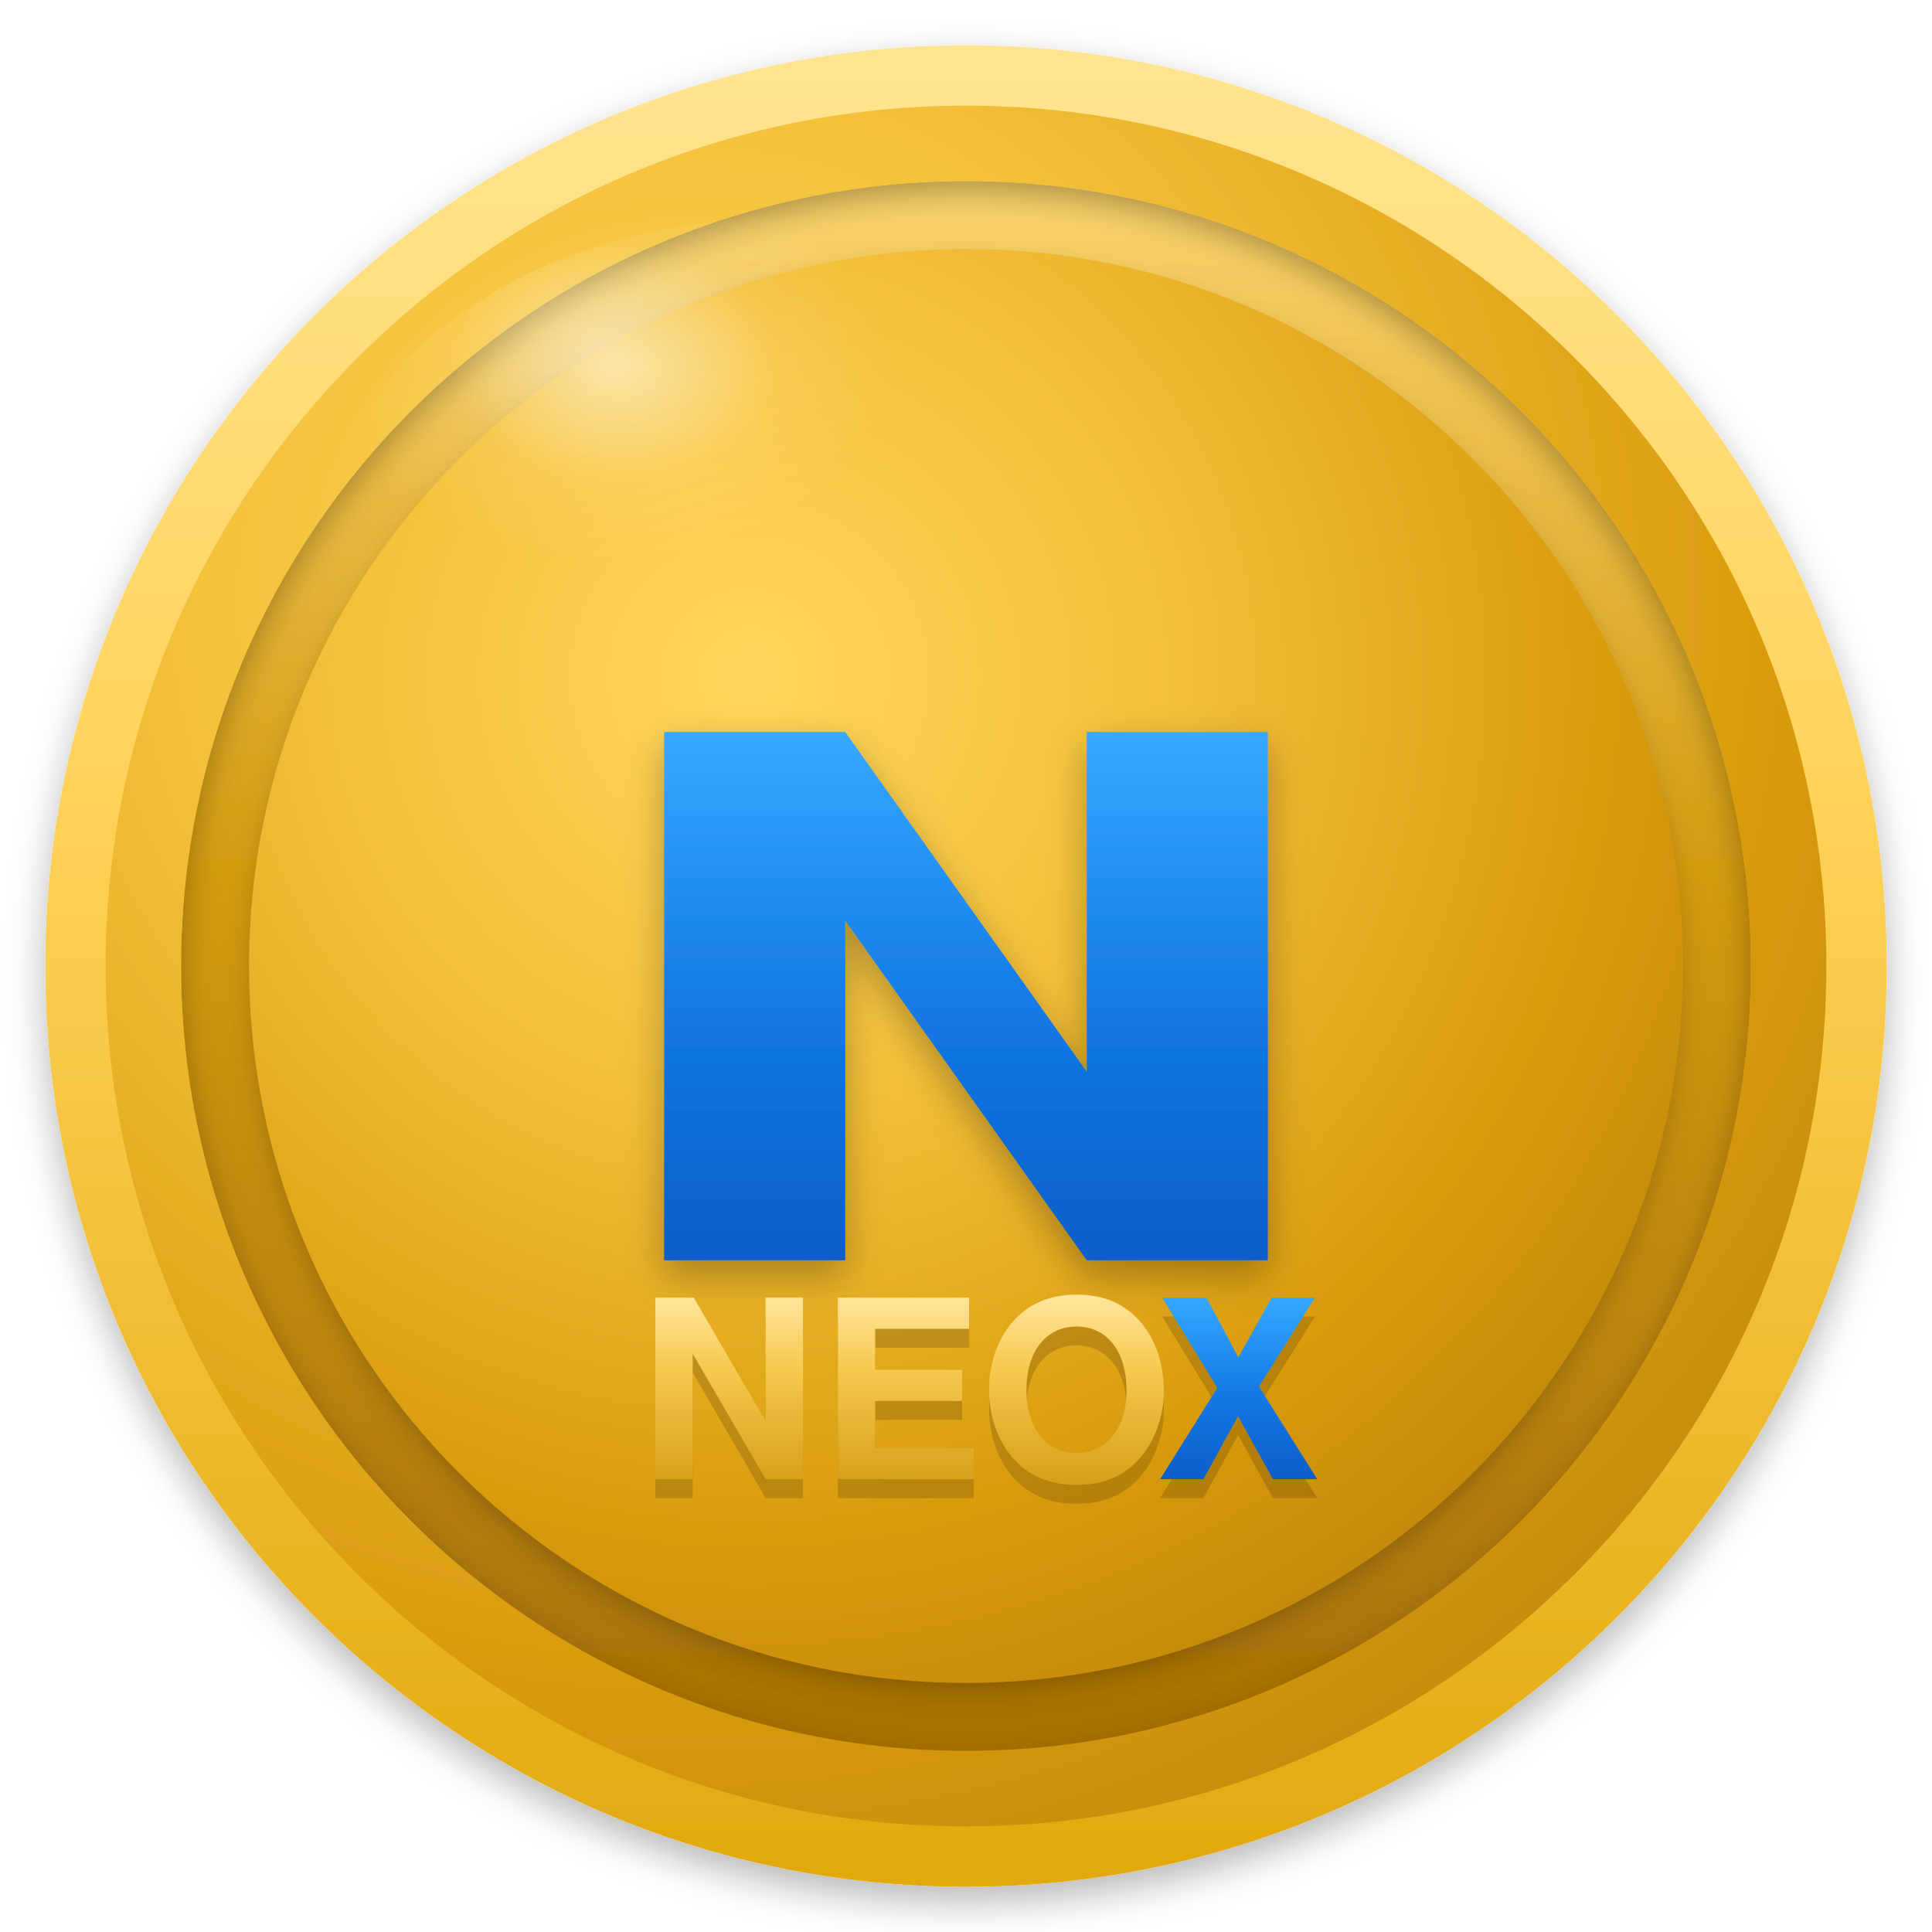
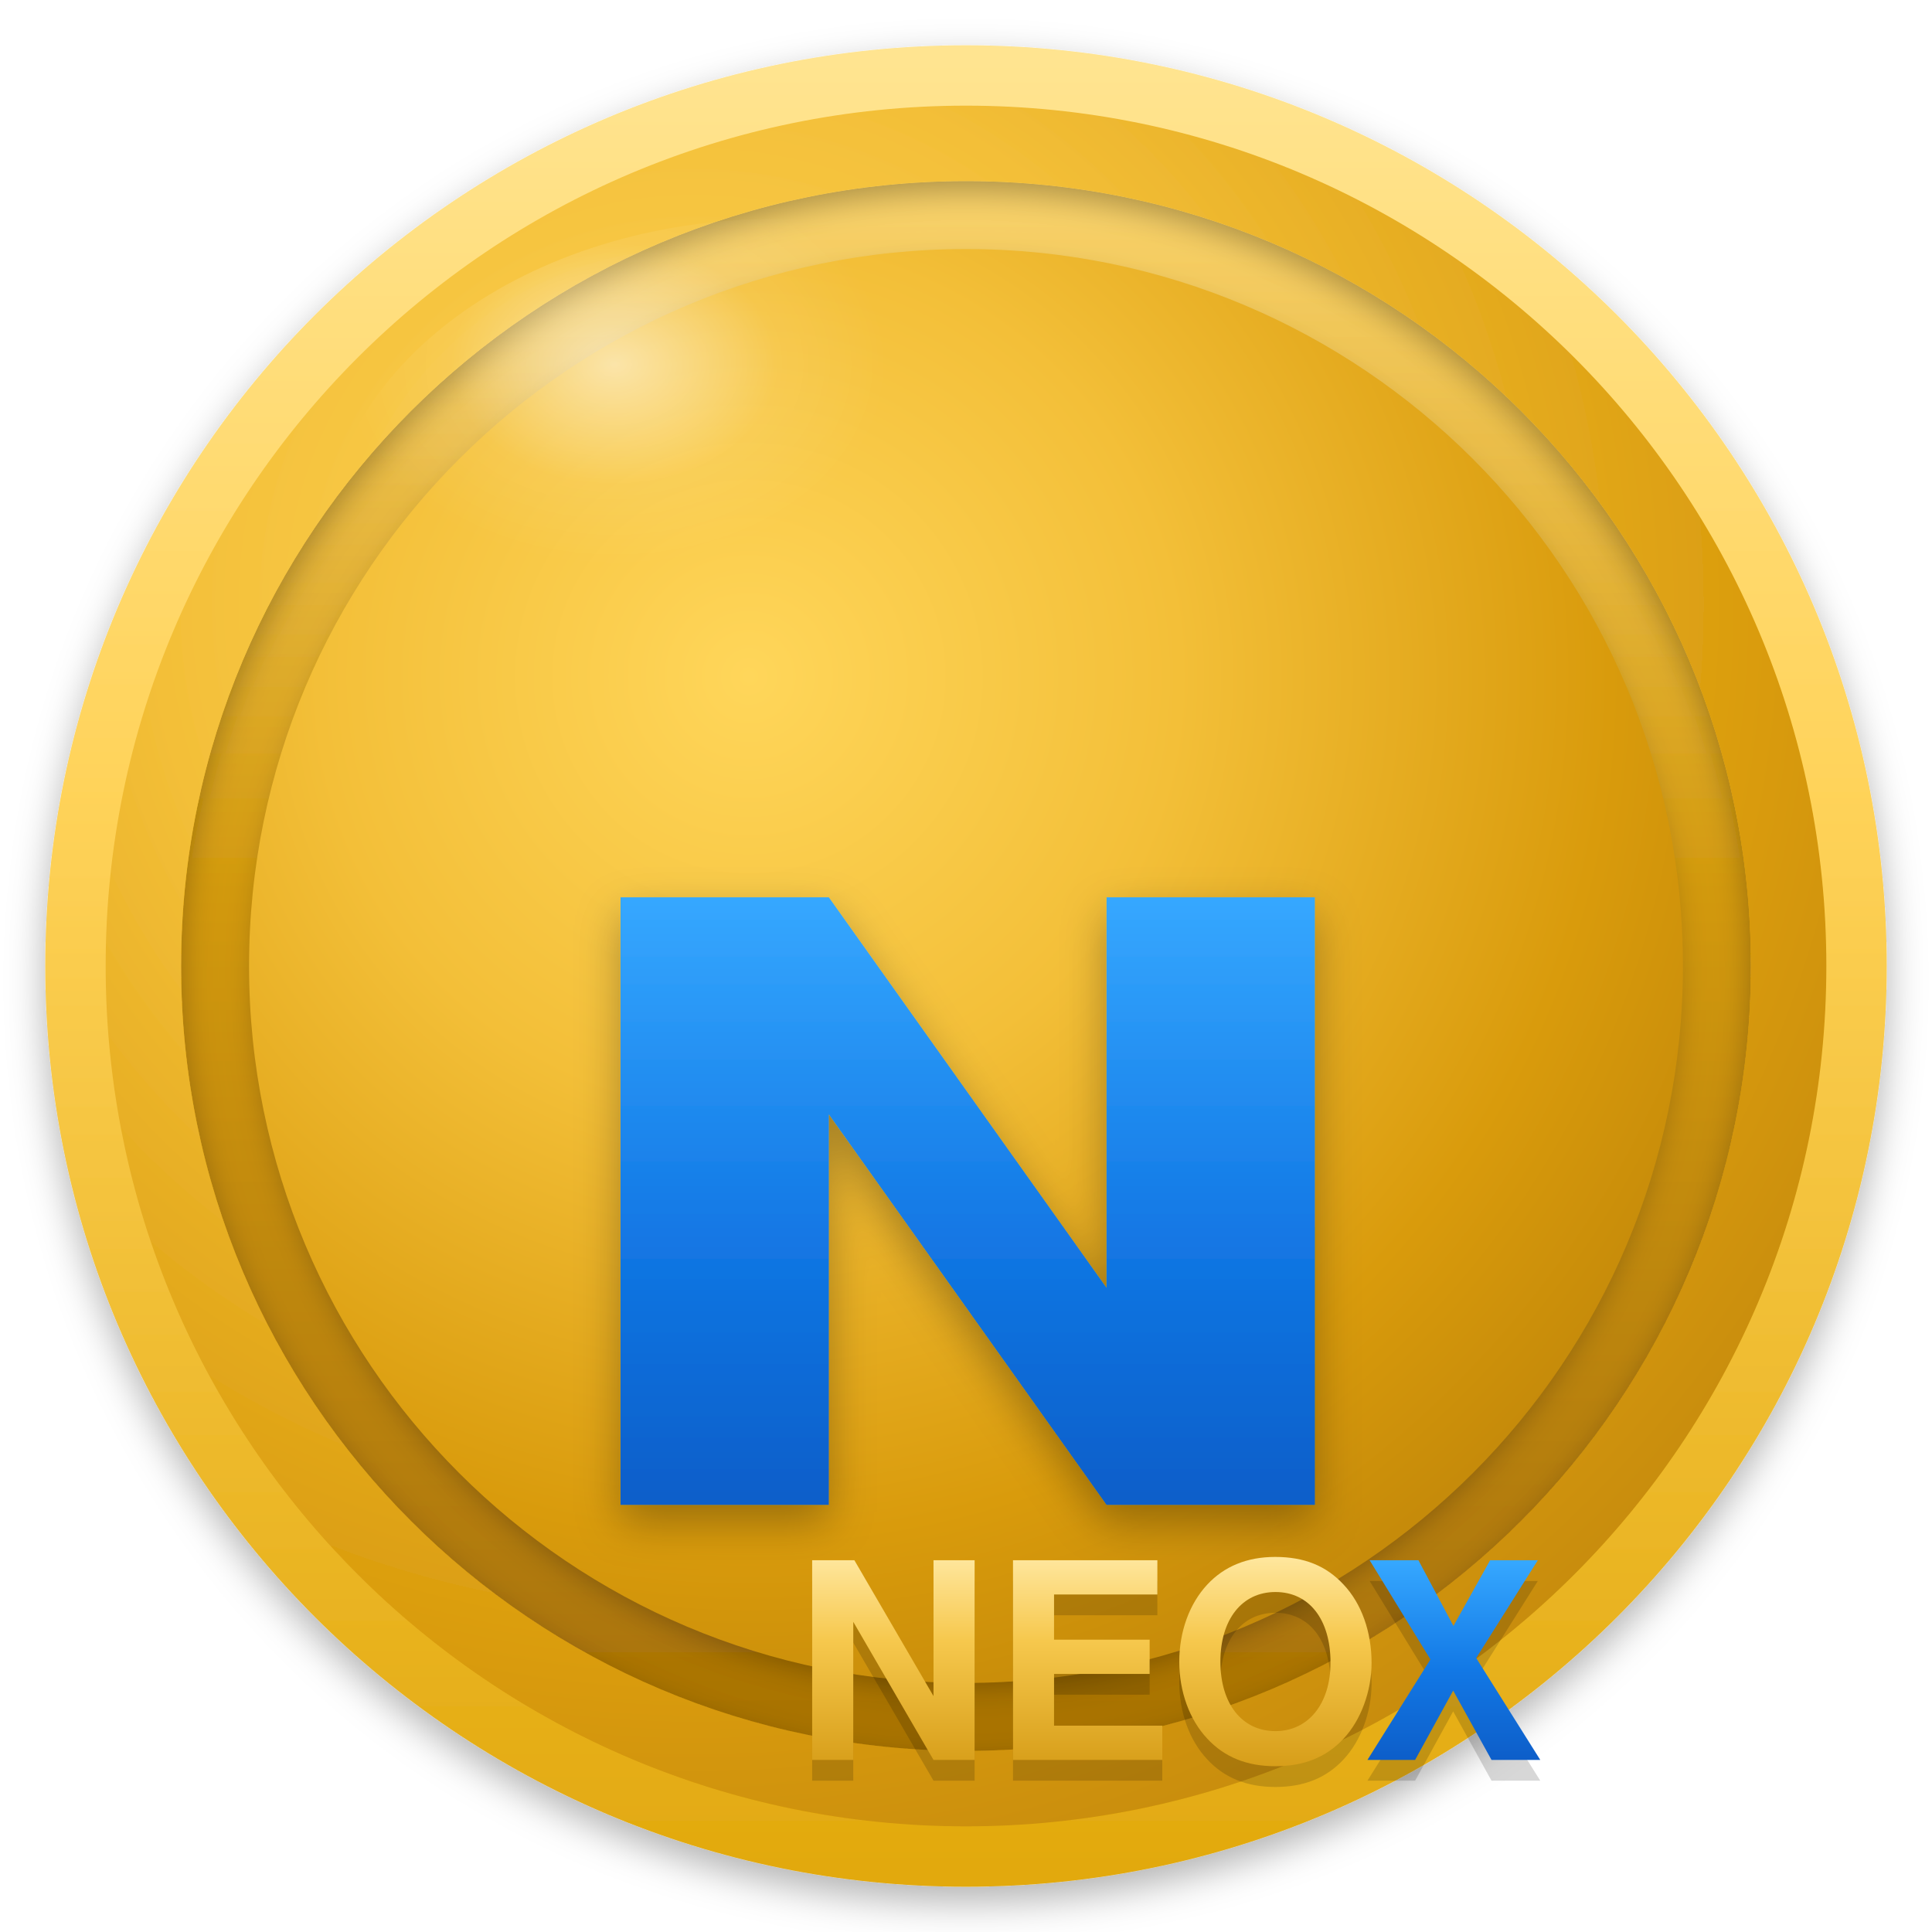
- <svg xmlns="http://www.w3.org/2000/svg" viewBox="0 0 512 512" role="img" aria-label="NeoX Coin (fixed spacing)">
+ <svg xmlns="http://www.w3.org/2000/svg" viewBox="0 0 512 512" role="img" aria-label="NeoX Coin (N larger)">
  <defs>
    <radialGradient id="goldRadial" cx="35%" cy="30%" r="85%">
      <stop offset="0%" stop-color="#ffd65a" />
      <stop offset="35%" stop-color="#f3bf38" />
      <stop offset="70%" stop-color="#d99b0c" />
      <stop offset="100%" stop-color="#b87f08" />
    </radialGradient>
    <linearGradient id="rimLight" x1="0" y1="0" x2="0" y2="1">
      <stop offset="0%" stop-color="#ffe490" />
      <stop offset="40%" stop-color="#ffd35a" />
      <stop offset="100%" stop-color="#e2a90e" />
    </linearGradient>
    <linearGradient id="innerRim" x1="0" y1="0" x2="0" y2="1">
      <stop offset="0%" stop-color="#f7d067" />
      <stop offset="45%" stop-color="#d2990d" />
      <stop offset="100%" stop-color="#a97306" />
    </linearGradient>
    <linearGradient id="blueGrad" x1="0" y1="0" x2="0" y2="1">
      <stop offset="0%" stop-color="#36a8ff" />
      <stop offset="55%" stop-color="#1278e5" />
      <stop offset="100%" stop-color="#0d5ec9" />
    </linearGradient>
    <linearGradient id="goldText" x1="0" y1="0" x2="0" y2="1">
      <stop offset="0%" stop-color="#ffe79e" />
      <stop offset="40%" stop-color="#f6c84d" />
      <stop offset="100%" stop-color="#d79e19" />
    </linearGradient>
    <filter id="softShadow" x="-30%" y="-30%" width="160%" height="160%">
      <feOffset dy="4" in="SourceAlpha" result="off" />
      <feGaussianBlur in="off" stdDeviation="5" result="blur" />
-       <feColorMatrix in="blur" type="matrix" values="0 0 0 0 0                 0 0 0 0 0                 0 0 0 0 0                 0 0 0 .28 0" result="shadow" />
+       <feColorMatrix in="blur" type="matrix" values="0 0 0 0 0                 0 0 0 0 0                 0 0 0 0 0                 0 0 0 .3 0" result="shadow" />
      <feMerge>
        <feMergeNode in="shadow" />
        <feMergeNode in="SourceGraphic" />
      </feMerge>
    </filter>
    <filter id="innerShadow" x="-50%" y="-50%" width="200%" height="200%">
      <feOffset dy="3" />
      <feGaussianBlur stdDeviation="4" result="g" />
      <feComposite in="g" in2="SourceAlpha" operator="arithmetic" k2="-1" k3="1" result="inner" />
      <feColorMatrix in="inner" type="matrix" values="0 0 0 0 0                 0 0 0 0 0                 0 0 0 0 0                 0 0 0 .55 0" />
      <feComposite in2="SourceGraphic" operator="over" />
    </filter>
    <radialGradient id="spec" cx="32%" cy="22%" r="30%">
      <stop offset="0%" stop-color="#fff" stop-opacity=".55" />
      <stop offset="60%" stop-color="#fff" stop-opacity=".08" />
      <stop offset="100%" stop-color="#fff" stop-opacity="0" />
    </radialGradient>
  </defs>
  <g filter="url(#softShadow)">
    <circle cx="256" cy="256" r="236" fill="url(#goldRadial)" />
    <circle cx="256" cy="256" r="236" fill="none" stroke="url(#rimLight)" stroke-width="16" />
    <circle cx="256" cy="256" r="198" fill="none" stroke="url(#innerRim)" stroke-width="20" filter="url(#innerShadow)" />
  </g>
  <circle cx="256" cy="256" r="190" fill="url(#goldRadial)" />
  <ellipse cx="206" cy="146" rx="120" ry="88" fill="url(#spec)" />
-   <g transform="translate(0,4)">
-     <path d="M176 190 L224 190 L288 280 L288 190 L336 190 L336 330 L288 330 L224 240 L224 330 L176 330 Z" fill="url(#blueGrad)" filter="url(#softShadow)" />
+   <g transform="translate(0,-6) scale(1.15)">
+     <path d="M176 190 L224 190 L288 280 L288 190 L336 190 L336 330 L288 330 L224 240 L224 330 L176 330 Z" fill="url(#blueGrad)" filter="url(#softShadow)" transform="translate(-33,22)" />
  </g>
-   <g font-family="Arial Black, Helvetica, Arial, sans-serif" font-weight="900" text-anchor="middle">
+   <g font-family="Arial Black, Helvetica, Arial, sans-serif" font-weight="900" text-anchor="middle" transform="scale(1.1) translate(22,32)">
    <text x="240" y="397" font-size="66" opacity=".16" fill="#000">NEO</text>
    <text x="328" y="397" font-size="66" opacity=".16" fill="#000">X</text>
    <text x="240" y="392" font-size="66" fill="url(#goldText)">NEO</text>
    <text x="328" y="392" font-size="66" fill="url(#blueGrad)">X</text>
  </g>
</svg>
